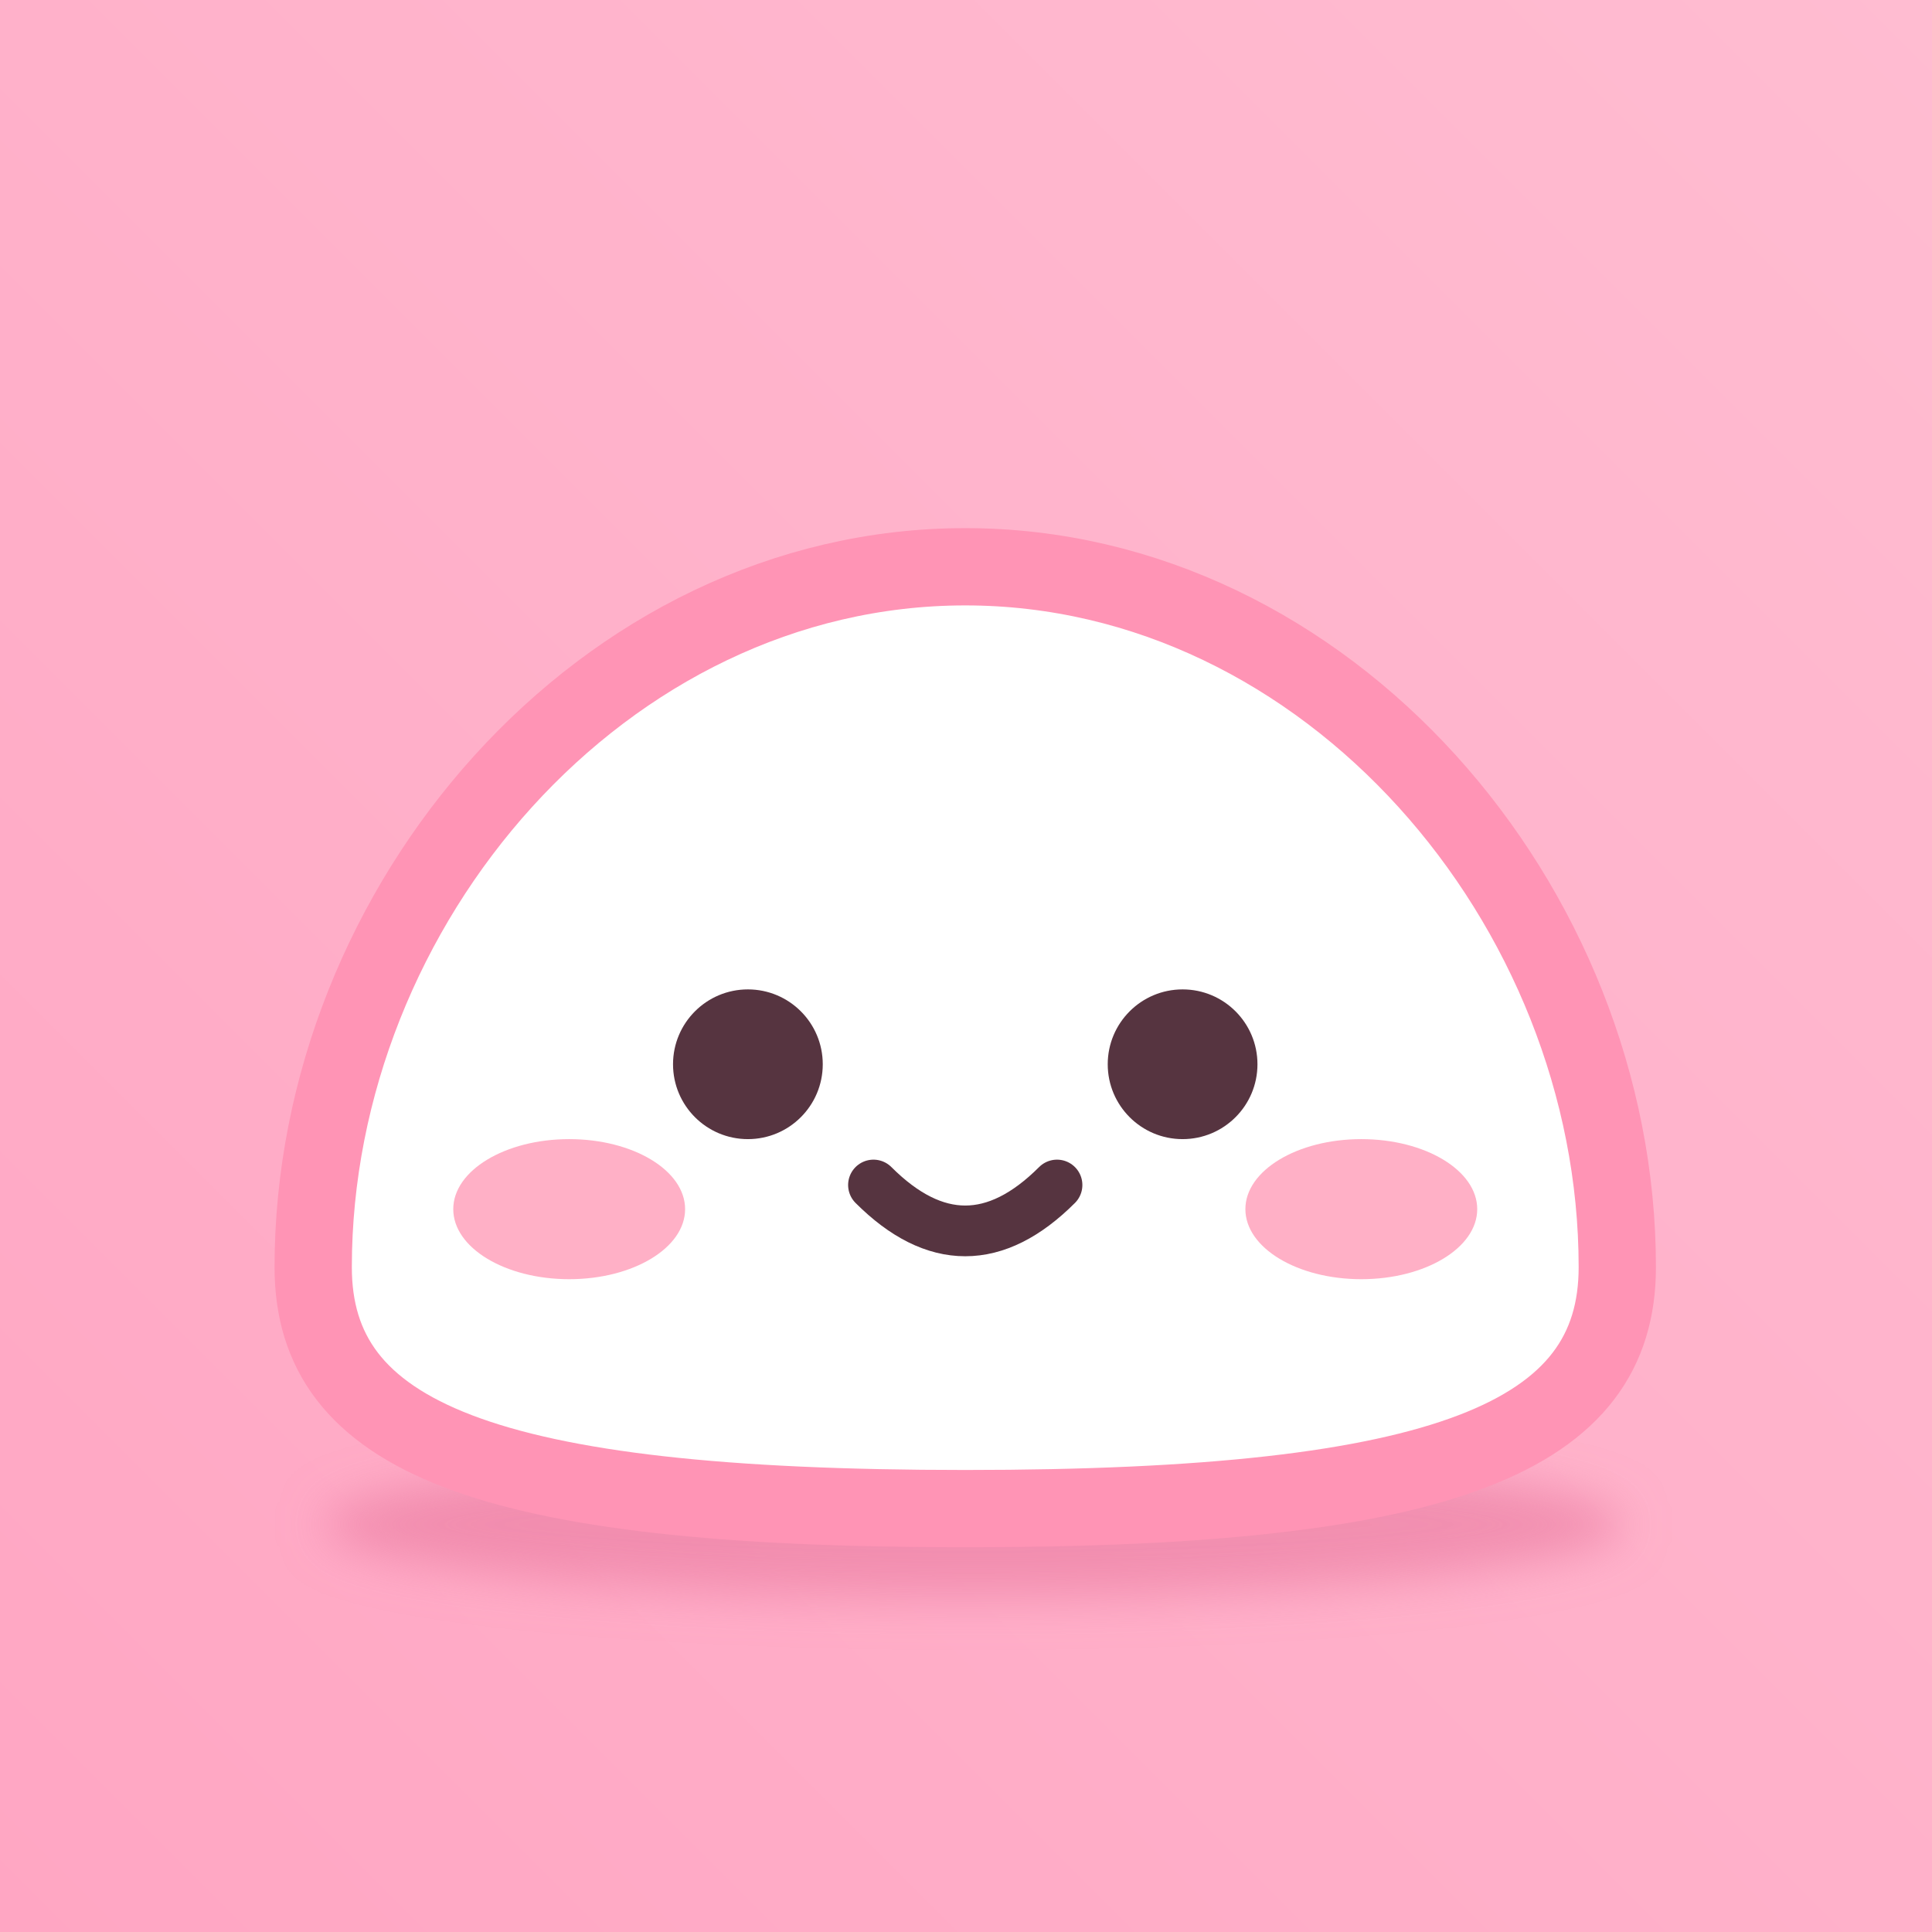
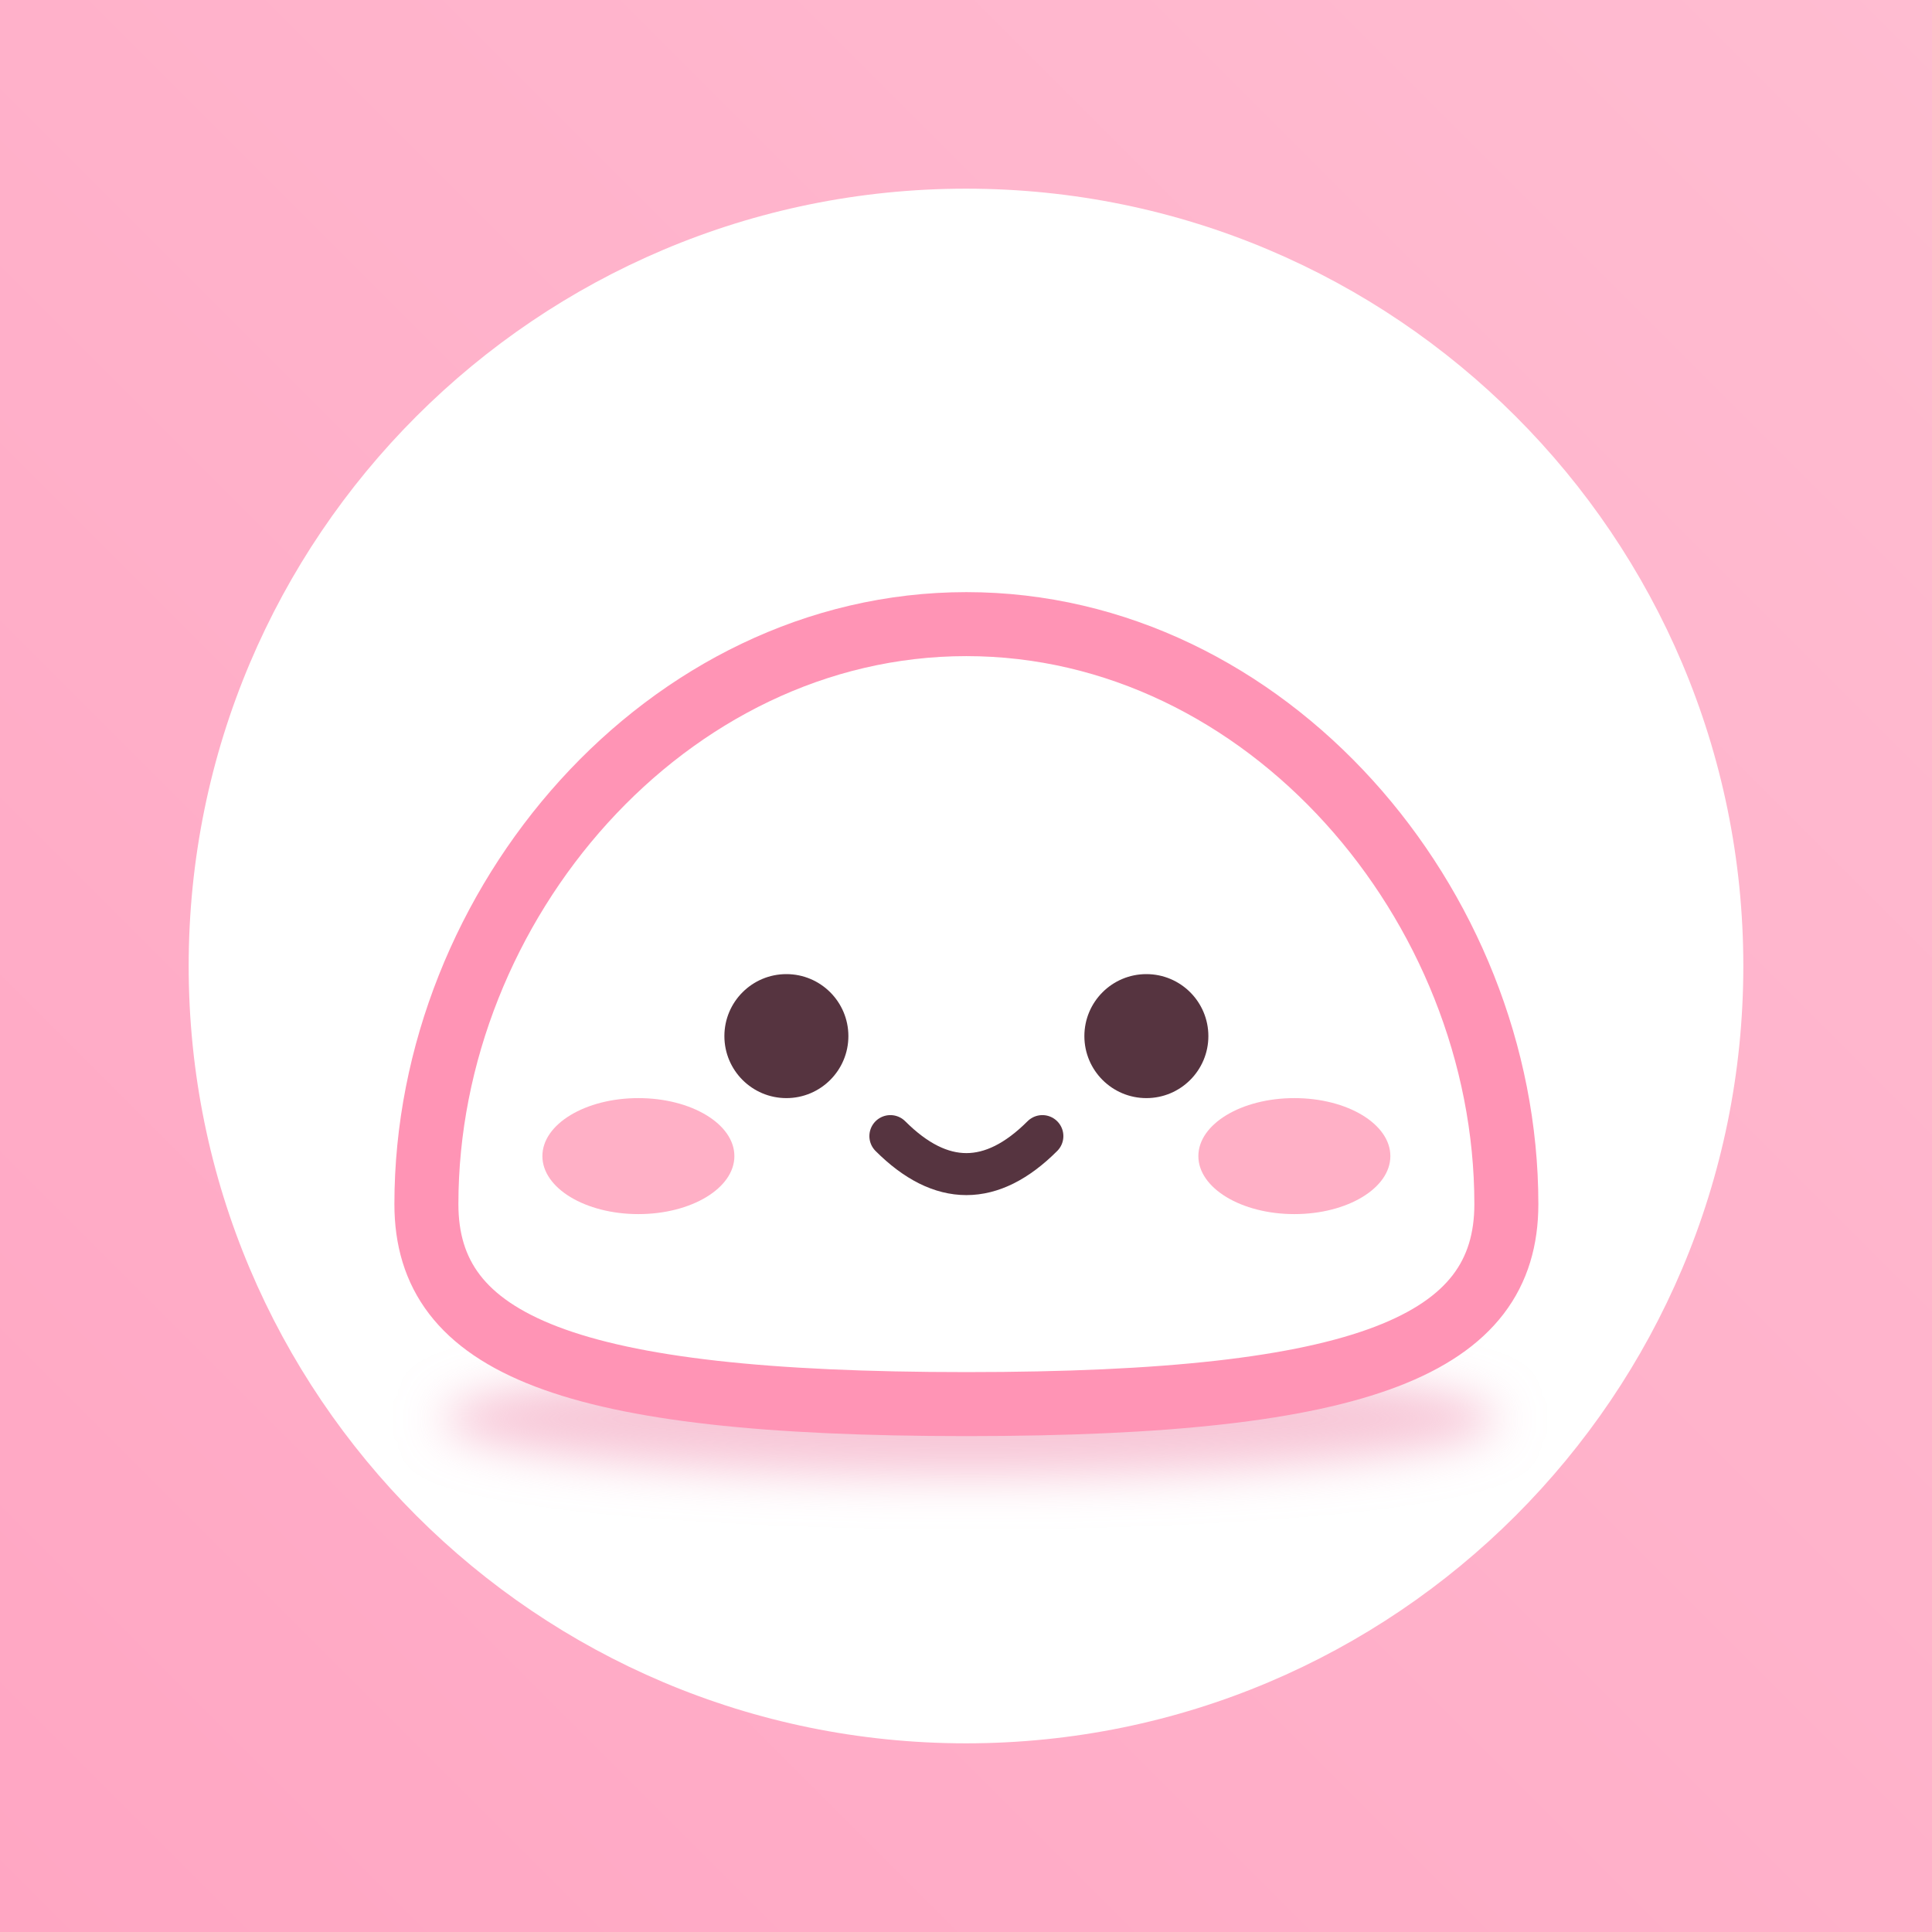
<svg xmlns="http://www.w3.org/2000/svg" viewBox="0 0 512 512">
  <defs>
    <linearGradient id="bg" x1="1" y1="0" x2="0" y2="1">
      <stop offset="0" stop-color="#FFBCD1" />
      <stop offset="1" stop-color="#FFA6C3" />
    </linearGradient>
    <filter id="soft" x="-20%" y="-100%" width="140%" height="300%">
      <feGaussianBlur stdDeviation="6" />
    </filter>
  </defs>
  <rect width="512" height="512" fill="url(#bg)" />
-   <ellipse cx="258" cy="404" rx="172" ry="19" fill="#E9799F" opacity=".6" filter="url(#soft)" />
-   <g transform="translate(51 99) scale(6.4)">
+   <circle cx="256" cy="256" r="206" fill="#FFFFFF" />
+   <ellipse cx="257" cy="376" rx="140" ry="15" fill="#F08FB0" opacity=".5" filter="url(#soft)" />
+   <g transform="translate(86.5 123) scale(5.3)">
    <path d="M5 37C5 22 17 8 32 8s27 14 27 29c0 7-7 10-27 10S5 44 5 37z" fill="#FFFFFF" stroke="#FF94B5" stroke-width="3.2" stroke-linejoin="round" />
    <circle cx="23" cy="28.6" r="3.1" fill="#563440" />
    <circle cx="41" cy="28.6" r="3.1" fill="#563440" />
    <ellipse cx="15.6" cy="34.6" rx="4.8" ry="2.9" fill="#FFB0C6" />
    <ellipse cx="48.4" cy="34.6" rx="4.8" ry="2.9" fill="#FFB0C6" />
    <path d="M28.2 33.6q3.8 3.8 7.6 0" stroke="#563440" stroke-width="2.1" fill="none" stroke-linecap="round" />
  </g>
</svg>
